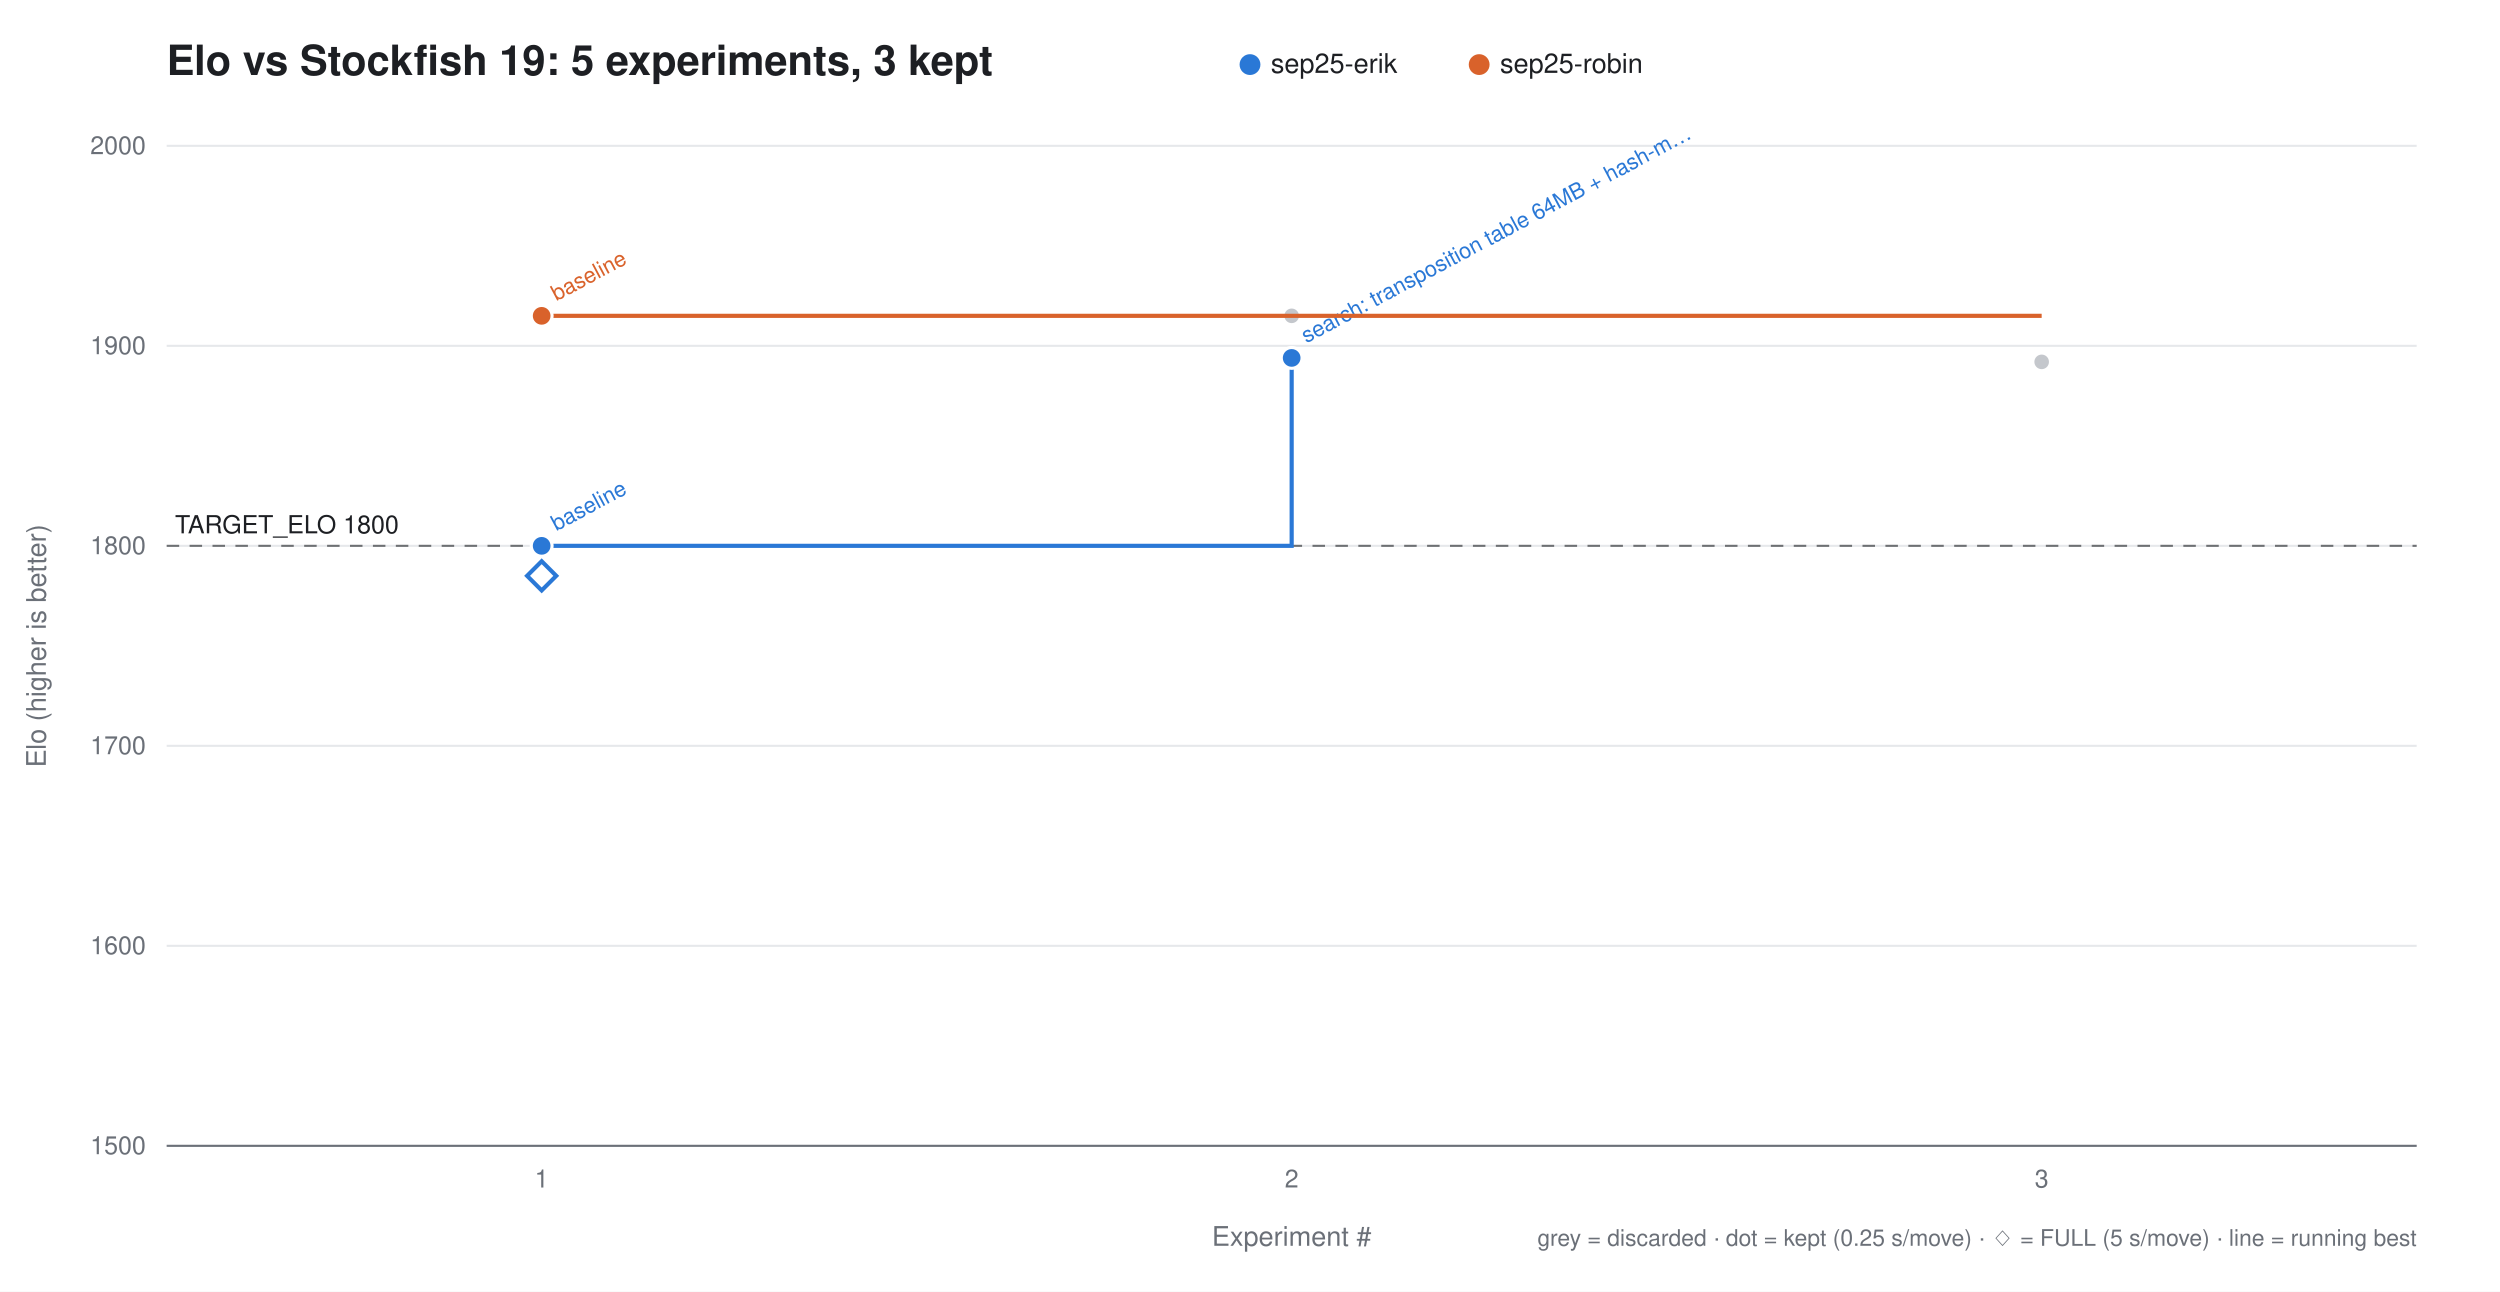
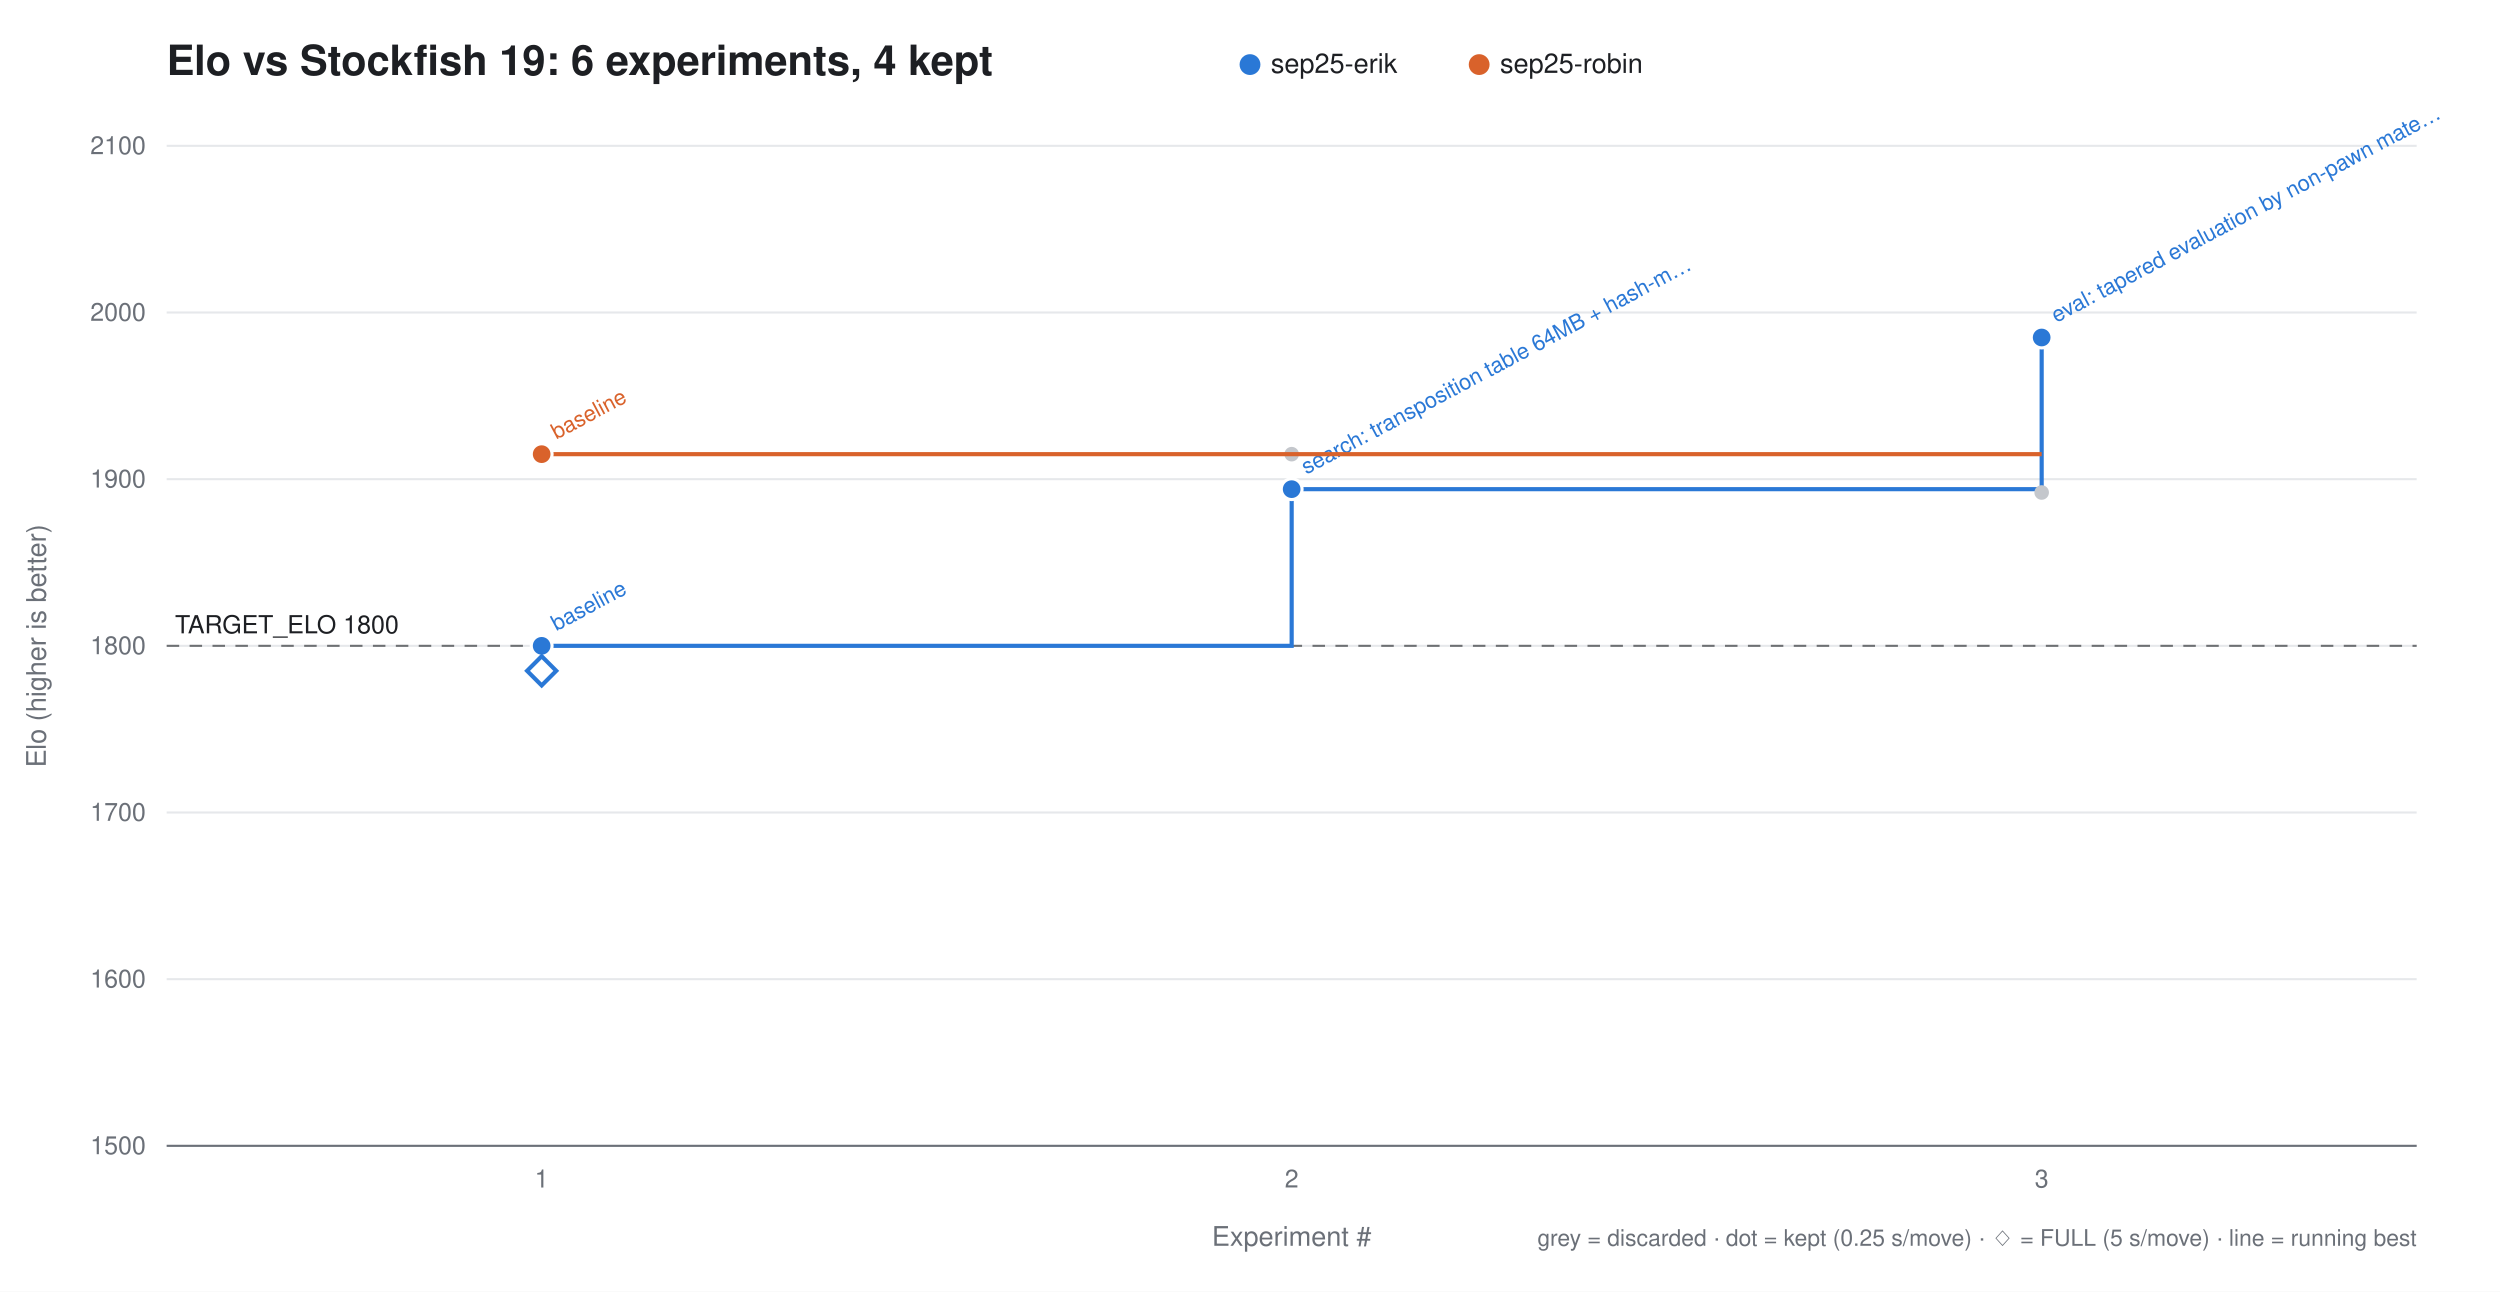
<svg xmlns="http://www.w3.org/2000/svg" width="1200" height="620" viewBox="0 0 1200 620" font-family="-apple-system,Segoe UI,Helvetica,Arial,sans-serif">
  <rect width="1200" height="620" fill="#ffffff" />
-   <text x="80" y="36" font-size="20" font-weight="600" fill="#1d1f23">Elo vs Stockfish 19: 5 experiments, 3 kept</text>
+   <text x="80" y="36" font-size="20" font-weight="600" fill="#1d1f23">Elo vs Stockfish 19: 6 experiments, 4 kept</text>
  <line x1="80" x2="1160" y1="550.0" y2="550.0" stroke="#e6e8eb" />
  <text x="70" y="554.0" font-size="12" text-anchor="end" fill="#6b7078">1500</text>
-   <line x1="80" x2="1160" y1="454.0" y2="454.0" stroke="#e6e8eb" />
-   <text x="70" y="458.0" font-size="12" text-anchor="end" fill="#6b7078">1600</text>
-   <line x1="80" x2="1160" y1="358.0" y2="358.0" stroke="#e6e8eb" />
-   <text x="70" y="362.0" font-size="12" text-anchor="end" fill="#6b7078">1700</text>
-   <line x1="80" x2="1160" y1="262.0" y2="262.0" stroke="#e6e8eb" />
-   <text x="70" y="266.0" font-size="12" text-anchor="end" fill="#6b7078">1800</text>
-   <line x1="80" x2="1160" y1="166.0" y2="166.0" stroke="#e6e8eb" />
-   <text x="70" y="170.0" font-size="12" text-anchor="end" fill="#6b7078">1900</text>
+   <line x1="80" x2="1160" y1="470.0" y2="470.0" stroke="#e6e8eb" />
+   <text x="70" y="474.0" font-size="12" text-anchor="end" fill="#6b7078">1600</text>
+   <line x1="80" x2="1160" y1="390.0" y2="390.0" stroke="#e6e8eb" />
+   <text x="70" y="394.0" font-size="12" text-anchor="end" fill="#6b7078">1700</text>
+   <line x1="80" x2="1160" y1="310.0" y2="310.0" stroke="#e6e8eb" />
+   <text x="70" y="314.0" font-size="12" text-anchor="end" fill="#6b7078">1800</text>
+   <line x1="80" x2="1160" y1="230.0" y2="230.0" stroke="#e6e8eb" />
+   <text x="70" y="234.0" font-size="12" text-anchor="end" fill="#6b7078">1900</text>
+   <line x1="80" x2="1160" y1="150.0" y2="150.0" stroke="#e6e8eb" />
+   <text x="70" y="154.0" font-size="12" text-anchor="end" fill="#6b7078">2000</text>
  <line x1="80" x2="1160" y1="70.0" y2="70.0" stroke="#e6e8eb" />
-   <text x="70" y="74.0" font-size="12" text-anchor="end" fill="#6b7078">2000</text>
+   <text x="70" y="74.0" font-size="12" text-anchor="end" fill="#6b7078">2100</text>
  <text x="260.0" y="570" font-size="12" text-anchor="middle" fill="#6b7078">1</text>
  <text x="620.0" y="570" font-size="12" text-anchor="middle" fill="#6b7078">2</text>
  <text x="980.0" y="570" font-size="12" text-anchor="middle" fill="#6b7078">3</text>
  <line x1="80" x2="1160" y1="550" y2="550" stroke="#6b7078" />
  <text x="620.0" y="598" font-size="13" text-anchor="middle" fill="#6b7078">Experiment #</text>
  <text x="22" y="310.0" font-size="13" text-anchor="middle" fill="#6b7078" transform="rotate(-90 22 310.0)">Elo (higher is better)</text>
-   <line x1="80" x2="1160" y1="262.0" y2="262.0" stroke="#1d1f23" stroke-dasharray="6 5" opacity="0.6" />
-   <text x="84" y="256.0" font-size="12" fill="#1d1f23">TARGET_ELO 1800</text>
+   <line x1="80" x2="1160" y1="310.0" y2="310.0" stroke="#1d1f23" stroke-dasharray="6 5" opacity="0.6" />
+   <text x="84" y="304.0" font-size="12" fill="#1d1f23">TARGET_ELO 1800</text>
  <circle cx="600" cy="31" r="5" fill="#2a78d6" />
  <text x="610" y="35" font-size="13" fill="#1d1f23">sep25-erik</text>
-   <path d="M260.0,262.0 L620.0,262.0 L620.0,171.8 L620.0,171.8" fill="none" stroke="#2a78d6" stroke-width="2" />
-   <circle cx="260.0" cy="262.0" r="5" fill="#2a78d6" stroke="#ffffff" stroke-width="1.5" />
-   <text x="267.0" y="255.0" font-size="10.5" fill="#2a78d6" transform="rotate(-28 267.0 255.0)">baseline</text>
-   <circle cx="620.0" cy="171.8" r="5" fill="#2a78d6" stroke="#ffffff" stroke-width="1.5" />
-   <text x="627.0" y="164.8" font-size="10.5" fill="#2a78d6" transform="rotate(-28 627.0 164.8)">search: transposition table 64MB + hash-m…</text>
-   <path d="M260.0,269.4 L267.0,276.4 L260.0,283.4 L253.0,276.4 Z" fill="#ffffff" stroke="#2a78d6" stroke-width="2" />
+   <path d="M260.0,310.0 L620.0,310.0 L620.0,234.8 L980.0,234.8 L980.0,162.0 L980.0,162.0" fill="none" stroke="#2a78d6" stroke-width="2" />
+   <circle cx="260.0" cy="310.0" r="5" fill="#2a78d6" stroke="#ffffff" stroke-width="1.5" />
+   <text x="267.0" y="303.0" font-size="10.5" fill="#2a78d6" transform="rotate(-28 267.0 303.0)">baseline</text>
+   <circle cx="620.0" cy="234.8" r="5" fill="#2a78d6" stroke="#ffffff" stroke-width="1.5" />
+   <text x="627.0" y="227.8" font-size="10.5" fill="#2a78d6" transform="rotate(-28 627.0 227.8)">search: transposition table 64MB + hash-m…</text>
+   <circle cx="980.0" cy="162.0" r="5" fill="#2a78d6" stroke="#ffffff" stroke-width="1.5" />
+   <text x="987.0" y="155.0" font-size="10.5" fill="#2a78d6" transform="rotate(-28 987.0 155.0)">eval: tapered evaluation by non-pawn mate…</text>
+   <path d="M260.0,315.0 L267.0,322.0 L260.0,329.0 L253.0,322.0 Z" fill="#ffffff" stroke="#2a78d6" stroke-width="2" />
  <circle cx="710" cy="31" r="5" fill="#d9622b" />
  <text x="720" y="35" font-size="13" fill="#1d1f23">sep25-robin</text>
-   <circle cx="620.0" cy="151.6" r="3.5" fill="#c4c7cc" />
-   <circle cx="980.0" cy="173.7" r="3.5" fill="#c4c7cc" />
-   <path d="M260.0,151.6 L980.0,151.6" fill="none" stroke="#d9622b" stroke-width="2" />
-   <circle cx="260.0" cy="151.6" r="5" fill="#d9622b" stroke="#ffffff" stroke-width="1.5" />
-   <text x="267.0" y="144.6" font-size="10.5" fill="#d9622b" transform="rotate(-28 267.0 144.6)">baseline</text>
+   <circle cx="620.0" cy="218.0" r="3.5" fill="#c4c7cc" />
+   <circle cx="980.0" cy="236.4" r="3.5" fill="#c4c7cc" />
+   <path d="M260.0,218.0 L980.0,218.0" fill="none" stroke="#d9622b" stroke-width="2" />
+   <circle cx="260.0" cy="218.0" r="5" fill="#d9622b" stroke="#ffffff" stroke-width="1.5" />
+   <text x="267.0" y="211.0" font-size="10.5" fill="#d9622b" transform="rotate(-28 267.0 211.0)">baseline</text>
  <text x="1160" y="598" font-size="11" text-anchor="end" fill="#6b7078">grey = discarded · dot = kept (0.25 s/move) · ◇ = FULL (5 s/move) · line = running best</text>
</svg>
